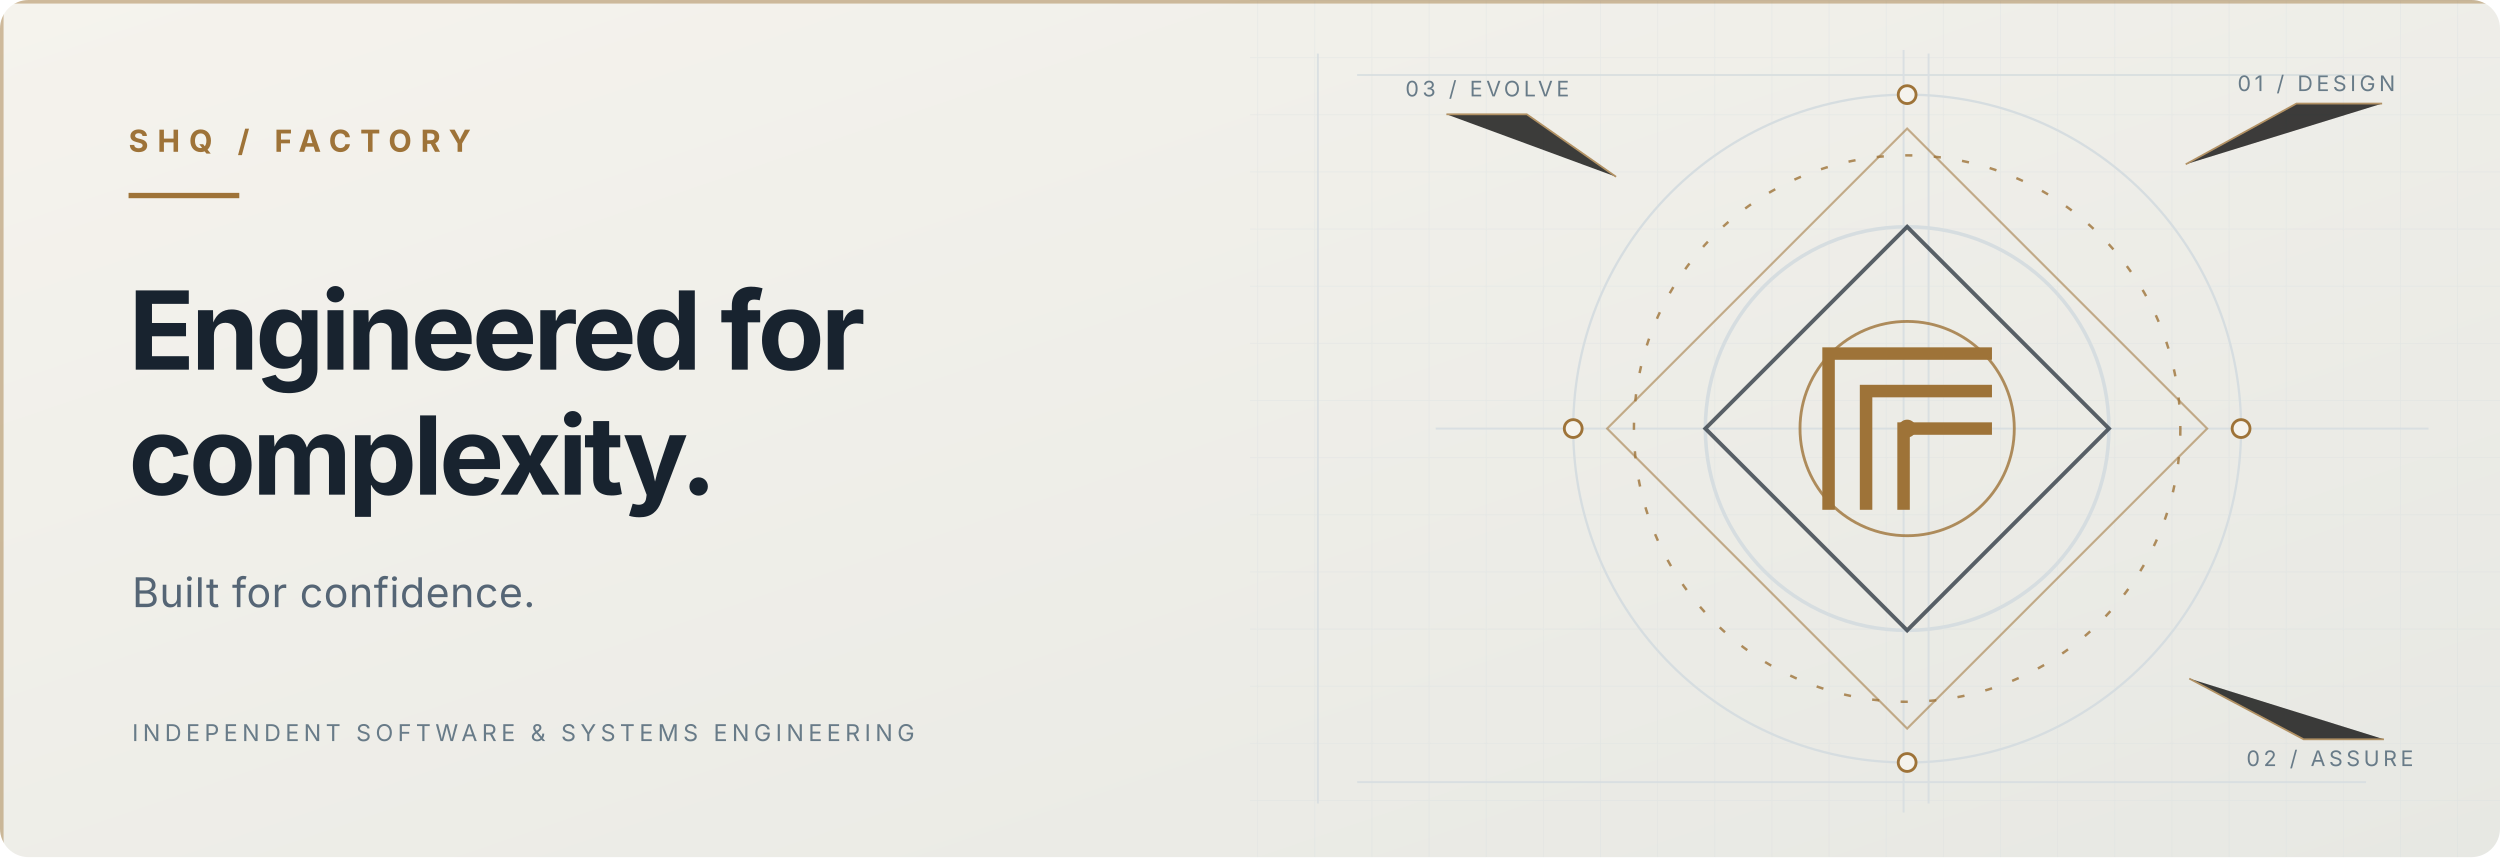
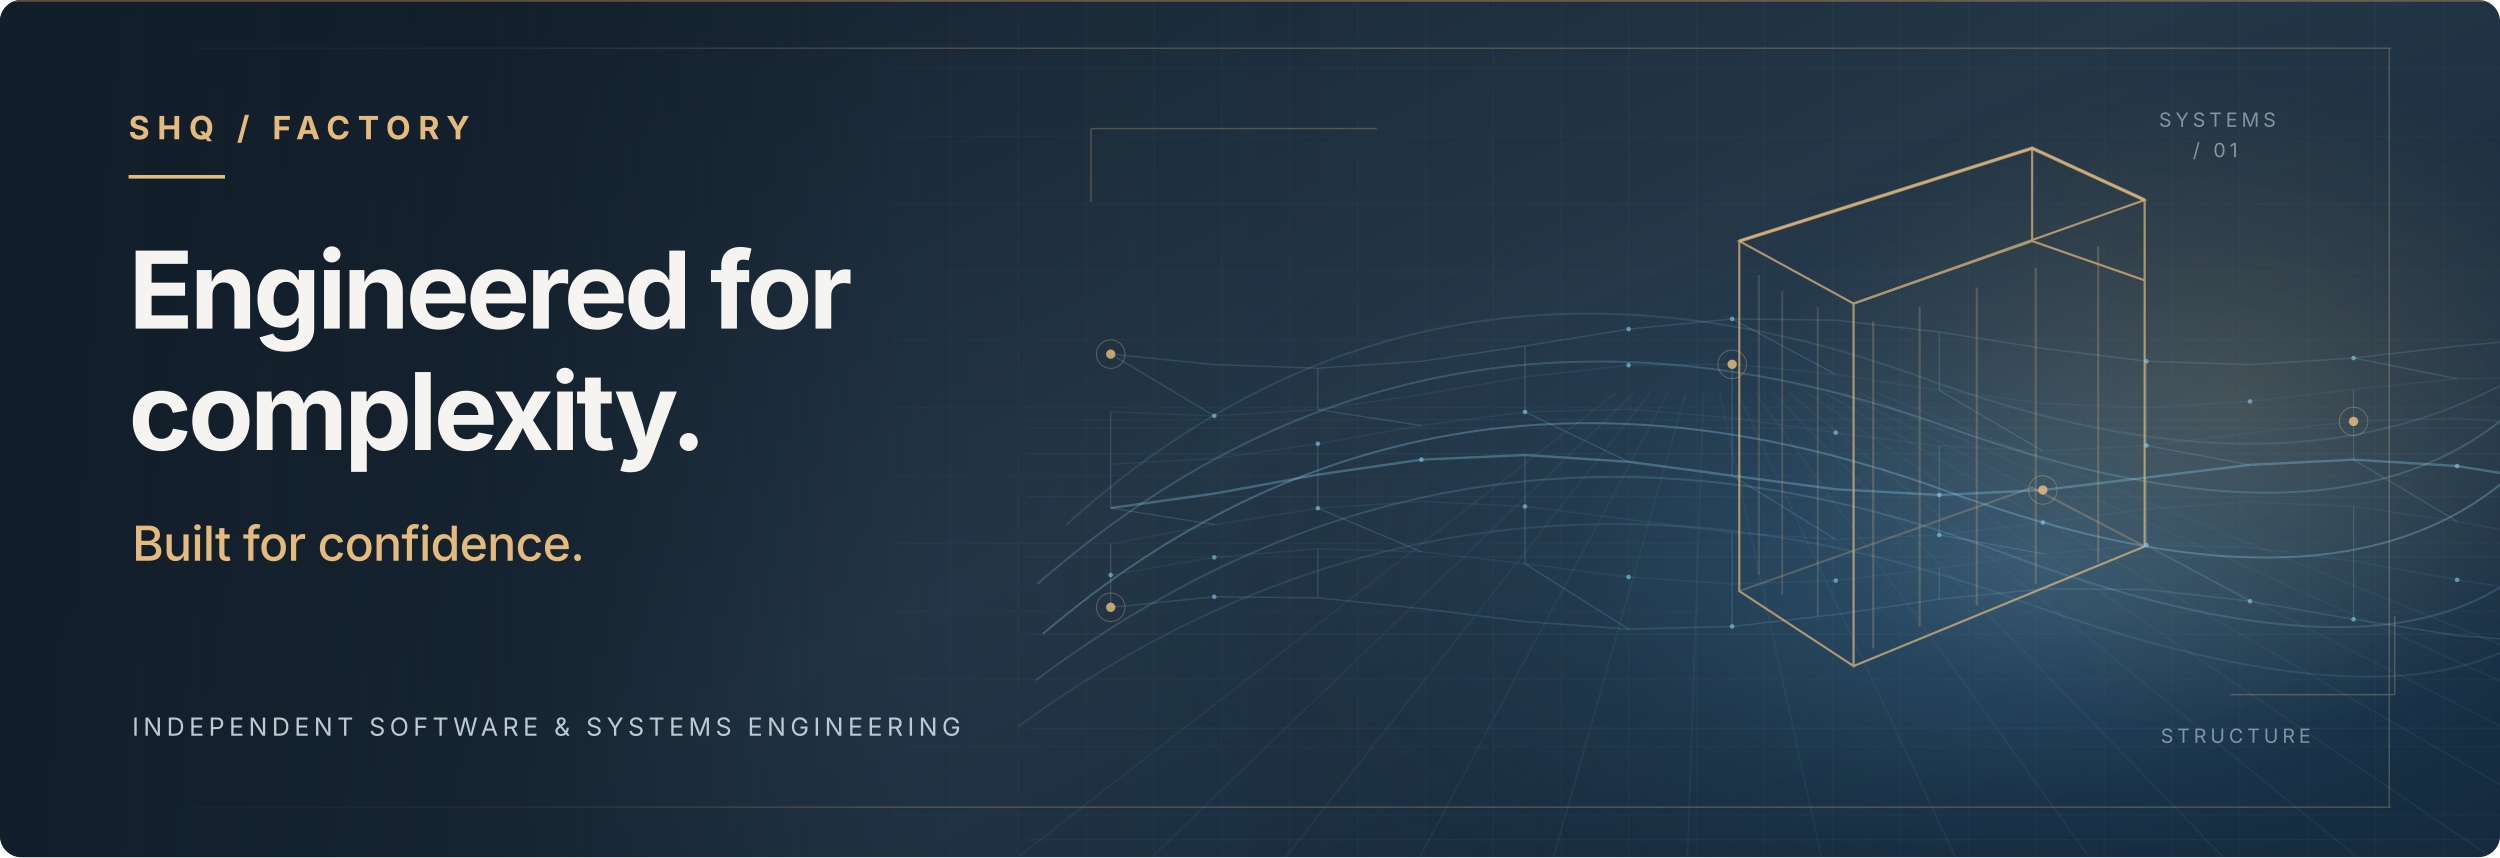
<svg xmlns="http://www.w3.org/2000/svg" viewBox="0 0 1400 480" role="img" aria-labelledby="title desc">
  <defs>
-     <pattern id="g" width="32" height="32" patternUnits="userSpaceOnUse">
-       <path d="M32 0H0V32" fill="none" stroke="#D6DDE0" stroke-width=".8" opacity=".35" />
+     <linearGradient id="base" x1="0" y1="0" x2="1" y2=".7">
+       <stop stop-color="#121E2A" />
+       <stop offset=".58" stop-color="#243747" />
+       <stop offset="1" stop-color="#13283B" />
+     </linearGradient>
+     <radialGradient id="field" cx="71%" cy="66%" r="56%">
+       <stop stop-color="#4781A9" stop-opacity=".46" />
+       <stop offset=".48" stop-color="#4781A9" stop-opacity=".12" />
+       <stop offset="1" stop-color="#121E2A" stop-opacity="0" />
+     </radialGradient>
+     <radialGradient id="goldlight" cx="77%" cy="47%" r="38%">
+       <stop stop-color="#E4BA7D" stop-opacity=".18" />
+       <stop offset="1" stop-color="#E4BA7D" stop-opacity="0" />
+     </radialGradient>
+     <linearGradient id="shade" x1="0" y1="0" x2="1" y2="0">
+       <stop offset="0" stop-color="#121E2A" stop-opacity=".98" />
+       <stop offset=".35" stop-color="#121E2A" stop-opacity=".77" />
+       <stop offset=".65" stop-color="#121E2A" stop-opacity=".05" />
+       <stop offset="1" stop-color="#121E2A" stop-opacity="0" />
+     </linearGradient>
+     <linearGradient id="beam" x1="0" y1="0" x2="0" y2="1">
+       <stop stop-color="#E4BA7D" stop-opacity=".52" />
+       <stop offset=".65" stop-color="#E4BA7D" stop-opacity=".04" />
+       <stop offset="1" stop-color="#E4BA7D" stop-opacity=".24" />
+     </linearGradient>
+     <pattern id="grid" width="38" height="38" patternUnits="userSpaceOnUse">
+       <path d="M38 0H0V38" stroke="#607C92" stroke-width=".55" opacity=".26" fill="none" />
    </pattern>
-     <linearGradient id="fade" x1="0" y1="0" x2="1" y2="1">
-       <stop stop-color="#F5F3ED" />
-       <stop offset="1" stop-color="#E7E8E3" />
-     </linearGradient>
-     <clipPath id="c">
-       <rect width="1400" height="480" rx="16" />
+     <clipPath id="canvas">
+       <rect width="1400" height="480" rx="12" />
    </clipPath>
  </defs>
-   <g clip-path="url(#c)">
-     <rect width="1400" height="480" fill="url(#fade)" />
-     <rect x="700" width="700" height="480" fill="url(#g)" />
-     <path d="M0 1H1400M1 0V480" fill="none" stroke="#9E7338" stroke-width="2" opacity=".45" />
-     <g fill="none" stroke="#D6DDE0" stroke-width="1.1" opacity=".85">
-       <path d="M738 30V450M1080 30V450M760 42H1325M760 438H1325" />
-       <path d="M804 240H1360M1066 28V455" />
-     </g>
+   <g clip-path="url(#canvas)">
+     <rect width="1400" height="480" fill="url(#base)" />
+     <rect x="490" width="910" height="480" fill="url(#field)" />
+     <rect x="725" width="675" height="480" fill="url(#goldlight)" />
+     <rect x="500" width="900" height="480" fill="url(#grid)" opacity=".5" />
+     <g fill="none">
+       <path d="M570 480L905 220" stroke="#607C92" opacity=".12" stroke-width="1" />
+       <path d="M645 480L915 220" stroke="#607C92" opacity=".12" stroke-width="1" />
+       <path d="M720 480L924 220" stroke="#607C92" opacity=".12" stroke-width="1" />
+       <path d="M795 480L934 220" stroke="#607C92" opacity=".12" stroke-width="1" />
+       <path d="M870 480L944 220" stroke="#607C92" opacity=".12" stroke-width="1" />
+       <path d="M945 480L954 220" stroke="#607C92" opacity=".12" stroke-width="1" />
+       <path d="M1020 480L963 220" stroke="#607C92" opacity=".12" stroke-width="1" />
+       <path d="M1095 480L973 220" stroke="#607C92" opacity=".12" stroke-width="1" />
+       <path d="M1170 480L983 220" stroke="#607C92" opacity=".12" stroke-width="1" />
+       <path d="M1245 480L993 220" stroke="#607C92" opacity=".12" stroke-width="1" />
+       <path d="M1320 480L1002 220" stroke="#607C92" opacity=".12" stroke-width="1" />
+       <path d="M1395 480L1012 220" stroke="#607C92" opacity=".12" stroke-width="1" />
+       <path d="M1470 480L1022 220" stroke="#607C92" opacity=".12" stroke-width="1" />
+       <path d="M1545 480L1032 220" stroke="#607C92" opacity=".12" stroke-width="1" />
+       <path d="M1620 480L1041 220" stroke="#607C92" opacity=".12" stroke-width="1" />
+       <path d="M1695 480L1051 220" stroke="#607C92" opacity=".12" stroke-width="1" />
+       <path d="M575 235H1400" stroke="#607C92" opacity=".10" stroke-width=".8" />
+       <path d="M575 239.8H1400" stroke="#607C92" opacity=".10" stroke-width=".8" />
+       <path d="M575 254.2H1400" stroke="#607C92" opacity=".10" stroke-width=".8" />
+       <path d="M575 278.2H1400" stroke="#607C92" opacity=".10" stroke-width=".8" />
+       <path d="M575 311.8H1400" stroke="#607C92" opacity=".10" stroke-width=".8" />
+       <path d="M575 355H1400" stroke="#607C92" opacity=".10" stroke-width=".8" />
+       <path d="M575 407.8H1400" stroke="#607C92" opacity=".10" stroke-width=".8" />
+       <path d="M575 470.2H1400" stroke="#607C92" opacity=".10" stroke-width=".8" />
+     </g>
+     <g fill="none" stroke="#85C9E8" stroke-width="1.1">
+       <path d="M597 294Q800 110 1078 212T1500 131" opacity=".14" />
+       <path d="M581 327Q800 135 1090 239T1460 154" opacity=".23" />
+       <path d="M584 355Q801 170 1090 275T1460 189" opacity=".33" />
+       <path d="M580 381Q824 198 1120 309T1460 239" opacity=".19" />
+       <path d="M570 407Q821 224 1130 336T1470 268" opacity=".12" />
+     </g>
+     <g fill="none">
+       <path d="M622 198.3L680 204.2" stroke="#85C9E8" stroke-width="0.8" opacity="0.17" />
+       <path d="M622 198.3L680 232.9" stroke="#85C9E8" stroke-width=".7" opacity=".20" />
+       <path d="M680 204.2L738 206.2" stroke="#85C9E8" stroke-width="0.8" opacity="0.17" />
+       <path d="M738 206.2L796 202.3" stroke="#85C9E8" stroke-width="0.8" opacity="0.17" />
+       <path d="M738 206.2L738 229.4" stroke="#85C9E8" stroke-width=".7" opacity=".20" />
+       <path d="M796 202.3L854 193.7" stroke="#85C9E8" stroke-width="0.8" opacity="0.17" />
+       <path d="M854 193.7L912 184.3" stroke="#85C9E8" stroke-width="0.8" opacity="0.17" />
+       <path d="M854 193.7L854 211.1" stroke="#85C9E8" stroke-width=".7" opacity=".20" />
+       <path d="M912 184.3L970 178.6" stroke="#85C9E8" stroke-width="0.8" opacity="0.17" />
+       <path d="M970 178.6L1028 179.3" stroke="#85C9E8" stroke-width="0.8" opacity="0.17" />
+       <path d="M970 178.6L1028 209.7" stroke="#85C9E8" stroke-width=".7" opacity=".20" />
+       <path d="M1028 179.3L1086 185.9" stroke="#85C9E8" stroke-width="0.8" opacity="0.17" />
+       <path d="M1086 185.9L1144 195.1" stroke="#85C9E8" stroke-width="0.8" opacity="0.17" />
+       <path d="M1086 185.9L1086 218.6" stroke="#85C9E8" stroke-width=".7" opacity=".20" />
+       <path d="M1144 195.1L1202 202.3" stroke="#85C9E8" stroke-width="0.8" opacity="0.17" />
+       <path d="M1202 202.3L1260 204.2" stroke="#85C9E8" stroke-width="0.8" opacity="0.17" />
+       <path d="M1202 202.3L1202 228.3" stroke="#85C9E8" stroke-width=".7" opacity=".20" />
+       <path d="M1260 204.2L1318 200.5" stroke="#85C9E8" stroke-width="0.8" opacity="0.17" />
+       <path d="M1318 200.5L1376 193.8" stroke="#85C9E8" stroke-width="0.8" opacity="0.17" />
+       <path d="M1318 200.5L1376 212.1" stroke="#85C9E8" stroke-width=".7" opacity=".20" />
+       <path d="M1376 193.8L1434 188.7" stroke="#85C9E8" stroke-width="0.8" opacity="0.17" />
+       <path d="M622 230.6L680 232.9" stroke="#4781A9" stroke-width="0.8" opacity="0.17" />
+       <path d="M622 230.6L622 259.9" stroke="#85C9E8" stroke-width=".7" opacity=".20" />
+       <path d="M680 232.9L738 229.4" stroke="#4781A9" stroke-width="0.8" opacity="0.17" />
+       <path d="M738 229.4L796 220.9" stroke="#4781A9" stroke-width="0.8" opacity="0.17" />
+       <path d="M738 229.4L796 238.3" stroke="#85C9E8" stroke-width=".7" opacity=".20" />
+       <path d="M796 220.9L854 211.1" stroke="#4781A9" stroke-width="0.8" opacity="0.17" />
+       <path d="M854 211.1L912 204.5" stroke="#4781A9" stroke-width="0.8" opacity="0.17" />
+       <path d="M854 211.1L854 230.7" stroke="#85C9E8" stroke-width=".7" opacity=".20" />
+       <path d="M912 204.5L970 204" stroke="#4781A9" stroke-width="0.8" opacity="0.17" />
+       <path d="M970 204L1028 209.7" stroke="#4781A9" stroke-width="0.8" opacity="0.17" />
+       <path d="M970 204L970 234" stroke="#85C9E8" stroke-width=".7" opacity=".20" />
+       <path d="M1028 209.7L1086 218.6" stroke="#4781A9" stroke-width="0.8" opacity="0.17" />
+       <path d="M1086 218.6L1144 225.9" stroke="#4781A9" stroke-width="0.8" opacity="0.17" />
+       <path d="M1086 218.6L1144 252.6" stroke="#85C9E8" stroke-width=".7" opacity=".20" />
+       <path d="M1144 225.9L1202 228.3" stroke="#4781A9" stroke-width="0.8" opacity="0.17" />
+       <path d="M1202 228.3L1260 224.8" stroke="#4781A9" stroke-width="0.8" opacity="0.17" />
+       <path d="M1202 228.3L1202 249.5" stroke="#85C9E8" stroke-width=".7" opacity=".20" />
+       <path d="M1260 224.8L1318 218" stroke="#4781A9" stroke-width="0.8" opacity="0.17" />
+       <path d="M1318 218L1376 212.1" stroke="#4781A9" stroke-width="0.8" opacity="0.17" />
+       <path d="M1318 218L1318 236" stroke="#85C9E8" stroke-width=".7" opacity=".20" />
+       <path d="M1376 212.1L1434 211.3" stroke="#4781A9" stroke-width="0.8" opacity="0.17" />
+       <path d="M622 259.9L680 256.8" stroke="#4781A9" stroke-width="0.8" opacity="0.17" />
+       <path d="M622 259.9L622 284.5" stroke="#85C9E8" stroke-width=".7" opacity=".20" />
+       <path d="M680 256.8L738 248.5" stroke="#4781A9" stroke-width="0.8" opacity="0.17" />
+       <path d="M738 248.5L796 238.3" stroke="#4781A9" stroke-width="0.8" opacity="0.17" />
+       <path d="M738 248.5L738 265.8" stroke="#85C9E8" stroke-width=".7" opacity=".20" />
+       <path d="M796 238.3L854 230.7" stroke="#4781A9" stroke-width="0.8" opacity="0.17" />
+       <path d="M854 230.7L912 229.2" stroke="#4781A9" stroke-width="0.8" opacity="0.17" />
+       <path d="M854 230.7L912 258.6" stroke="#85C9E8" stroke-width=".7" opacity=".20" />
+       <path d="M912 229.2L970 234" stroke="#4781A9" stroke-width="0.8" opacity="0.17" />
+       <path d="M970 234L1028 242.3" stroke="#4781A9" stroke-width="0.8" opacity="0.17" />
+       <path d="M970 234L970 266.4" stroke="#85C9E8" stroke-width=".7" opacity=".20" />
+       <path d="M1028 242.3L1086 249.8" stroke="#4781A9" stroke-width="0.8" opacity="0.17" />
+       <path d="M1086 249.8L1144 252.6" stroke="#4781A9" stroke-width="0.8" opacity="0.17" />
+       <path d="M1086 249.8L1086 277.2" stroke="#85C9E8" stroke-width=".7" opacity=".20" />
+       <path d="M1144 252.6L1202 249.5" stroke="#4781A9" stroke-width="0.8" opacity="0.17" />
+       <path d="M1202 249.5L1260 242.5" stroke="#4781A9" stroke-width="0.8" opacity="0.17" />
+       <path d="M1202 249.5L1260 260.3" stroke="#85C9E8" stroke-width=".7" opacity=".20" />
+       <path d="M1260 242.5L1318 236" stroke="#4781A9" stroke-width="0.8" opacity="0.17" />
+       <path d="M1318 236L1376 234.2" stroke="#4781A9" stroke-width="0.8" opacity="0.17" />
+       <path d="M1318 236L1318 257.4" stroke="#85C9E8" stroke-width=".7" opacity=".20" />
+       <path d="M1376 234.2L1434 238.9" stroke="#4781A9" stroke-width="0.8" opacity="0.17" />
+       <path d="M622 284.5L680 276.4" stroke="#85C9E8" stroke-width="1.35" opacity="0.34" />
+       <path d="M622 284.5L680 293.8" stroke="#85C9E8" stroke-width=".7" opacity=".20" />
+       <path d="M680 276.4L738 265.8" stroke="#85C9E8" stroke-width="1.35" opacity="0.34" />
+       <path d="M738 265.8L796 257.4" stroke="#85C9E8" stroke-width="1.35" opacity="0.34" />
+       <path d="M738 265.8L738 284.6" stroke="#85C9E8" stroke-width=".7" opacity=".20" />
+       <path d="M796 257.4L854 254.8" stroke="#85C9E8" stroke-width="1.35" opacity="0.34" />
+       <path d="M854 254.8L912 258.6" stroke="#85C9E8" stroke-width="1.35" opacity="0.34" />
+       <path d="M854 254.8L854 283.6" stroke="#85C9E8" stroke-width=".7" opacity=".20" />
+       <path d="M912 258.6L970 266.4" stroke="#85C9E8" stroke-width="1.35" opacity="0.34" />
+       <path d="M970 266.4L1028 274" stroke="#85C9E8" stroke-width="1.35" opacity="0.34" />
+       <path d="M970 266.4L1028 302" stroke="#85C9E8" stroke-width=".7" opacity=".20" />
+       <path d="M1028 274L1086 277.2" stroke="#85C9E8" stroke-width="1.35" opacity="0.34" />
+       <path d="M1086 277.2L1144 274.4" stroke="#85C9E8" stroke-width="1.35" opacity="0.34" />
+       <path d="M1086 277.2L1086 299.6" stroke="#85C9E8" stroke-width=".7" opacity=".20" />
+       <path d="M1144 274.4L1202 267.4" stroke="#85C9E8" stroke-width="1.35" opacity="0.34" />
+       <path d="M1202 267.4L1260 260.3" stroke="#85C9E8" stroke-width="1.35" opacity="0.34" />
+       <path d="M1202 267.4L1202 285" stroke="#85C9E8" stroke-width=".7" opacity=".20" />
+       <path d="M1260 260.3L1318 257.4" stroke="#85C9E8" stroke-width="1.35" opacity="0.34" />
+       <path d="M1318 257.4L1376 261" stroke="#85C9E8" stroke-width="1.35" opacity="0.34" />
+       <path d="M1318 257.4L1376 292" stroke="#85C9E8" stroke-width=".7" opacity=".20" />
+       <path d="M1376 261L1434 270.3" stroke="#85C9E8" stroke-width="1.35" opacity="0.34" />
+       <path d="M622 304.5L680 293.8" stroke="#4781A9" stroke-width="0.8" opacity="0.17" />
+       <path d="M622 304.5L622 322" stroke="#85C9E8" stroke-width=".7" opacity=".20" />
+       <path d="M680 293.8L738 284.6" stroke="#4781A9" stroke-width="0.8" opacity="0.17" />
+       <path d="M738 284.6L796 280.8" stroke="#4781A9" stroke-width="0.8" opacity="0.17" />
+       <path d="M738 284.6L796 309" stroke="#85C9E8" stroke-width=".7" opacity=".20" />
+       <path d="M796 280.8L854 283.6" stroke="#4781A9" stroke-width="0.8" opacity="0.17" />
+       <path d="M854 283.6L912 290.9" stroke="#4781A9" stroke-width="0.8" opacity="0.17" />
+       <path d="M854 283.6L854 315.7" stroke="#85C9E8" stroke-width=".7" opacity=".20" />
+       <path d="M912 290.9L970 298.4" stroke="#4781A9" stroke-width="0.8" opacity="0.17" />
+       <path d="M970 298.4L1028 302" stroke="#4781A9" stroke-width="0.8" opacity="0.17" />
+       <path d="M970 298.4L970 327" stroke="#85C9E8" stroke-width=".7" opacity=".20" />
+       <path d="M1028 302L1086 299.6" stroke="#4781A9" stroke-width="0.8" opacity="0.17" />
+       <path d="M1086 299.6L1144 292.6" stroke="#4781A9" stroke-width="0.8" opacity="0.17" />
+       <path d="M1086 299.6L1144 310.1" stroke="#85C9E8" stroke-width=".7" opacity=".20" />
+       <path d="M1144 292.6L1202 285" stroke="#4781A9" stroke-width="0.8" opacity="0.17" />
+       <path d="M1202 285L1260 281.1" stroke="#4781A9" stroke-width="0.8" opacity="0.17" />
+       <path d="M1202 285L1202 305.2" stroke="#85C9E8" stroke-width=".7" opacity=".20" />
+       <path d="M1260 281.1L1318 283.6" stroke="#4781A9" stroke-width="0.8" opacity="0.17" />
+       <path d="M1318 283.6L1376 292" stroke="#4781A9" stroke-width="0.8" opacity="0.17" />
+       <path d="M1318 283.6L1318 314.2" stroke="#85C9E8" stroke-width=".7" opacity=".20" />
+       <path d="M1376 292L1434 302.9" stroke="#4781A9" stroke-width="0.8" opacity="0.17" />
+       <path d="M622 322L680 312.1" stroke="#4781A9" stroke-width="0.8" opacity="0.17" />
+       <path d="M622 322L622 340.1" stroke="#85C9E8" stroke-width=".7" opacity=".20" />
+       <path d="M680 312.1L738 307.3" stroke="#4781A9" stroke-width="0.8" opacity="0.17" />
+       <path d="M738 307.3L796 309" stroke="#4781A9" stroke-width="0.8" opacity="0.17" />
+       <path d="M738 307.3L738 334.8" stroke="#85C9E8" stroke-width=".7" opacity=".20" />
+       <path d="M796 309L854 315.7" stroke="#4781A9" stroke-width="0.8" opacity="0.17" />
+       <path d="M854 315.7L912 323.1" stroke="#4781A9" stroke-width="0.8" opacity="0.17" />
+       <path d="M854 315.7L912 352.3" stroke="#85C9E8" stroke-width=".7" opacity=".20" />
+       <path d="M912 323.1L970 327" stroke="#4781A9" stroke-width="0.8" opacity="0.17" />
+       <path d="M970 327L1028 325.1" stroke="#4781A9" stroke-width="0.8" opacity="0.17" />
+       <path d="M970 327L970 350.8" stroke="#85C9E8" stroke-width=".7" opacity=".20" />
+       <path d="M1028 325.1L1086 318.2" stroke="#4781A9" stroke-width="0.8" opacity="0.17" />
+       <path d="M1086 318.2L1144 310.1" stroke="#4781A9" stroke-width="0.8" opacity="0.17" />
+       <path d="M1086 318.2L1086 335.5" stroke="#85C9E8" stroke-width=".7" opacity=".20" />
+       <path d="M1144 310.1L1202 305.2" stroke="#4781A9" stroke-width="0.8" opacity="0.17" />
+       <path d="M1202 305.2L1260 306.6" stroke="#4781A9" stroke-width="0.8" opacity="0.17" />
+       <path d="M1202 305.2L1260 336.7" stroke="#85C9E8" stroke-width=".7" opacity=".20" />
+       <path d="M1260 306.6L1318 314.2" stroke="#4781A9" stroke-width="0.8" opacity="0.17" />
+       <path d="M1318 314.2L1376 324.7" stroke="#4781A9" stroke-width="0.8" opacity="0.17" />
+       <path d="M1318 314.2L1318 346.8" stroke="#85C9E8" stroke-width=".7" opacity=".20" />
+       <path d="M1376 324.7L1434 333.7" stroke="#4781A9" stroke-width="0.8" opacity="0.17" />
+       <path d="M622 340.1L680 334.2" stroke="#85C9E8" stroke-width="0.8" opacity="0.17" />
+       <path d="M680 334.2L738 334.8" stroke="#85C9E8" stroke-width="0.8" opacity="0.17" />
+       <path d="M738 334.8L796 340.8" stroke="#85C9E8" stroke-width="0.8" opacity="0.17" />
+       <path d="M796 340.8L854 348.1" stroke="#85C9E8" stroke-width="0.8" opacity="0.17" />
+       <path d="M854 348.1L912 352.3" stroke="#85C9E8" stroke-width="0.8" opacity="0.17" />
+       <path d="M912 352.3L970 350.8" stroke="#85C9E8" stroke-width="0.8" opacity="0.17" />
+       <path d="M970 350.8L1028 344.1" stroke="#85C9E8" stroke-width="0.8" opacity="0.17" />
+       <path d="M1028 344.1L1086 335.5" stroke="#85C9E8" stroke-width="0.8" opacity="0.17" />
+       <path d="M1086 335.5L1144 329.8" stroke="#85C9E8" stroke-width="0.8" opacity="0.17" />
+       <path d="M1144 329.8L1202 330.1" stroke="#85C9E8" stroke-width="0.8" opacity="0.17" />
+       <path d="M1202 330.1L1260 336.7" stroke="#85C9E8" stroke-width="0.8" opacity="0.17" />
+       <path d="M1260 336.7L1318 346.8" stroke="#85C9E8" stroke-width="0.8" opacity="0.17" />
+       <path d="M1318 346.8L1376 355.9" stroke="#85C9E8" stroke-width="0.8" opacity="0.17" />
+       <path d="M1376 355.9L1434 360.2" stroke="#85C9E8" stroke-width="0.8" opacity="0.17" />
+     </g>
+     <g fill="none" stroke="#E4BA7D" stroke-width="1.2" opacity=".71">
+       <path d="M974 135L1138 83L1201 112L1038 170Z" />
+       <path d="M974 135V331L1038 373V170M1201 112V306L1038 373" />
+       <path d="M1038 170L1138 135L1201 157M1138 83V135" />
+       <path d="M1049 180V363M1075 172V351M1107 161V339M1140 150V327M1175 138V315" opacity=".33" />
+       <path d="M985 154V322M998 163V333M1018 172V345" opacity=".24" />
+       <path d="M974 331L1138 273L1201 306" opacity=".35" />
+     </g>
+     <path d="M974 135L1138 83L1201 112" fill="none" stroke="#E4BA7D" stroke-width="2" opacity=".65" />
+     <path d="M1138 83V365" fill="none" stroke="url(#beam)" stroke-width="1.6" />
+     <g>
+       <circle cx="622" cy="198.3" r="2.6" fill="#E4BA7D" opacity="0.85" />
+       <circle cx="622" cy="198.3" r="8" fill="none" stroke="#E4BA7D" stroke-width=".55" opacity=".35" />
+       <circle cx="912" cy="184.3" r="1.3" fill="#85C9E8" opacity="0.63" />
+       <circle cx="970" cy="178.6" r="1.3" fill="#85C9E8" opacity="0.63" />
+       <circle cx="1202" cy="202.3" r="1.3" fill="#85C9E8" opacity="0.63" />
+       <circle cx="1318" cy="200.5" r="1.3" fill="#85C9E8" opacity="0.63" />
+       <circle cx="680" cy="232.9" r="1.3" fill="#85C9E8" opacity="0.63" />
+       <circle cx="912" cy="204.5" r="1.3" fill="#85C9E8" opacity="0.63" />
+       <circle cx="970" cy="204" r="2.6" fill="#E4BA7D" opacity="0.85" />
+       <circle cx="970" cy="204" r="8" fill="none" stroke="#E4BA7D" stroke-width=".55" opacity=".35" />
+       <circle cx="1260" cy="224.8" r="1.3" fill="#85C9E8" opacity="0.63" />
+       <circle cx="738" cy="248.5" r="1.3" fill="#85C9E8" opacity="0.63" />
+       <circle cx="854" cy="230.7" r="1.3" fill="#85C9E8" opacity="0.63" />
+       <circle cx="1028" cy="242.3" r="1.3" fill="#85C9E8" opacity="0.63" />
+       <circle cx="1202" cy="249.5" r="1.3" fill="#85C9E8" opacity="0.63" />
+       <circle cx="1318" cy="236" r="2.6" fill="#E4BA7D" opacity="0.85" />
+       <circle cx="1318" cy="236" r="8" fill="none" stroke="#E4BA7D" stroke-width=".55" opacity=".35" />
+       <circle cx="796" cy="257.4" r="1.3" fill="#85C9E8" opacity="0.63" />
+       <circle cx="1086" cy="277.2" r="1.3" fill="#85C9E8" opacity="0.63" />
+       <circle cx="1144" cy="274.4" r="2.6" fill="#E4BA7D" opacity="0.85" />
+       <circle cx="1144" cy="274.4" r="8" fill="none" stroke="#E4BA7D" stroke-width=".55" opacity=".35" />
+       <circle cx="1376" cy="261" r="1.3" fill="#85C9E8" opacity="0.63" />
+       <circle cx="738" cy="284.6" r="1.3" fill="#85C9E8" opacity="0.63" />
+       <circle cx="854" cy="283.6" r="1.3" fill="#85C9E8" opacity="0.63" />
+       <circle cx="1086" cy="299.6" r="1.3" fill="#85C9E8" opacity="0.63" />
+       <circle cx="1144" cy="292.6" r="1.3" fill="#85C9E8" opacity="0.63" />
+       <circle cx="1434" cy="302.9" r="1.3" fill="#85C9E8" opacity="0.63" />
+       <circle cx="622" cy="322" r="1.3" fill="#85C9E8" opacity="0.63" />
+       <circle cx="680" cy="312.1" r="1.3" fill="#85C9E8" opacity="0.63" />
+       <circle cx="912" cy="323.1" r="1.3" fill="#85C9E8" opacity="0.63" />
+       <circle cx="1028" cy="325.1" r="1.3" fill="#85C9E8" opacity="0.63" />
+       <circle cx="1202" cy="305.2" r="1.3" fill="#85C9E8" opacity="0.63" />
+       <circle cx="1376" cy="324.7" r="1.3" fill="#85C9E8" opacity="0.63" />
+       <circle cx="622" cy="340.1" r="2.6" fill="#E4BA7D" opacity="0.85" />
+       <circle cx="622" cy="340.1" r="8" fill="none" stroke="#E4BA7D" stroke-width=".55" opacity=".35" />
+       <circle cx="680" cy="334.2" r="1.3" fill="#85C9E8" opacity="0.63" />
+       <circle cx="970" cy="350.8" r="1.3" fill="#85C9E8" opacity="0.63" />
+       <circle cx="1260" cy="336.7" r="1.3" fill="#85C9E8" opacity="0.63" />
+       <circle cx="1318" cy="346.8" r="1.3" fill="#85C9E8" opacity="0.63" />
+     </g>
+     <g stroke="#E4BA7D" fill="none" stroke-width=".8" opacity=".28">
+       <path d="M109 27H1339M109 452H1339" />
+       <path d="M1338 27V452" />
+       <path d="M611 72H771M611 72V113" />
+       <path d="M1249 389H1341M1341 389V345" />
+     </g>
+     <rect width="790" height="480" fill="url(#shade)" />
    <g font-family="Inter,Segoe UI,Arial,sans-serif">
-       <text x="72" y="85" fill="#9E7338" font-size="17" font-weight="700" letter-spacing="5">SHQ  /  FACTORY</text>
-       <rect x="72" y="108" width="62" height="3" fill="#9E7338" />
-       <text x="72" y="207" fill="#18232F" font-size="61" font-weight="650" letter-spacing="-2">Engineered for</text>
-       <text x="72" y="277" fill="#18232F" font-size="61" font-weight="650" letter-spacing="-2">complexity.</text>
-       <text x="74" y="340" fill="#556575" font-size="23" letter-spacing=".3">Built for confidence.</text>
-       <text x="74" y="415" fill="#687B88" font-size="13" letter-spacing="2.5">INDEPENDENT SOFTWARE &amp; SYSTEMS ENGINEERING</text>
-     </g>
-     <g transform="translate(1068 240)" fill="none">
-       <circle r="187" stroke="#D6DDE0" stroke-width="1.3" />
-       <circle r="153" stroke="#9E7338" stroke-width="1.4" stroke-dasharray="4 12" opacity=".8" />
-       <circle r="113" stroke="#D6DDE0" stroke-width="2" />
-       <circle r="60" stroke="#9E7338" stroke-width="1.6" opacity=".8" />
-       <path d="M0 -168L168 0L0 168L-168 0Z" stroke="#9E7338" stroke-width="1.2" opacity=".55" />
-       <path d="M0 -113L113 0L0 113L-113 0Z" stroke="#18232F" stroke-width="2.2" opacity=".7" />
-       <path d="M-44 42V-42H44M-23 42V-21H44M-2 42V0H44" stroke="#9E7338" stroke-width="7" stroke-linecap="square" />
-       <circle r="5" fill="#9E7338" stroke="none" />
-     </g>
-     <g stroke="#9E7338" stroke-width="1.6" fill="#F5F3ED">
-       <circle cx="1068" cy="53" r="5" />
-       <circle cx="1255" cy="240" r="5" />
-       <circle cx="1068" cy="427" r="5" />
-       <circle cx="881" cy="240" r="5" />
-     </g>
-     <g stroke="#9E7338" stroke-width="1" opacity=".75">
-       <path d="M1224 92l62 -34h48M1226 380l64 34h45M905 99l-50 -35h-45" />
-     </g>
-     <g fill="#687B88" font-family="Inter,Segoe UI,Arial,sans-serif" font-size="12" letter-spacing="2">
-       <text x="1253" y="51">01 / DESIGN</text>
-       <text x="1258" y="429">02 / ASSURE</text>
-       <text x="787" y="54">03 / EVOLVE</text>
-     </g>
+       <text x="72" y="78" fill="#E4BA7D" font-size="18" font-weight="700" letter-spacing="4.3">SHQ  /  FACTORY</text>
+       <path d="M72 99H126" stroke="#E4BA7D" stroke-width="2" />
+       <text x="72" y="184" fill="#F5F4F0" font-size="60" font-weight="650" letter-spacing="-2">Engineered for</text>
+       <text x="72" y="252" fill="#F5F4F0" font-size="60" font-weight="650" letter-spacing="-2">complexity.</text>
+       <text x="74" y="314" fill="#E4BA7D" font-size="27" font-weight="500" letter-spacing="-.4">Built for confidence.</text>
+       <text x="74" y="412" fill="#BDCAD2" font-size="14" letter-spacing="2.5">INDEPENDENT SOFTWARE &amp; SYSTEMS ENGINEERING</text>
+     </g>
+     <g font-family="Inter,Segoe UI,Arial,sans-serif" font-size="11" letter-spacing="2.2" fill="#BDCAD2" opacity=".63">
+       <text x="1209" y="71">SYSTEMS</text>
+       <text x="1228" y="88">/ 01</text>
+       <text x="1210" y="416">STRUCTURE</text>
+     </g>
+     <path d="M0 0H1400" stroke="#B88B4D" stroke-width="2" opacity=".45" />
  </g>
</svg>
